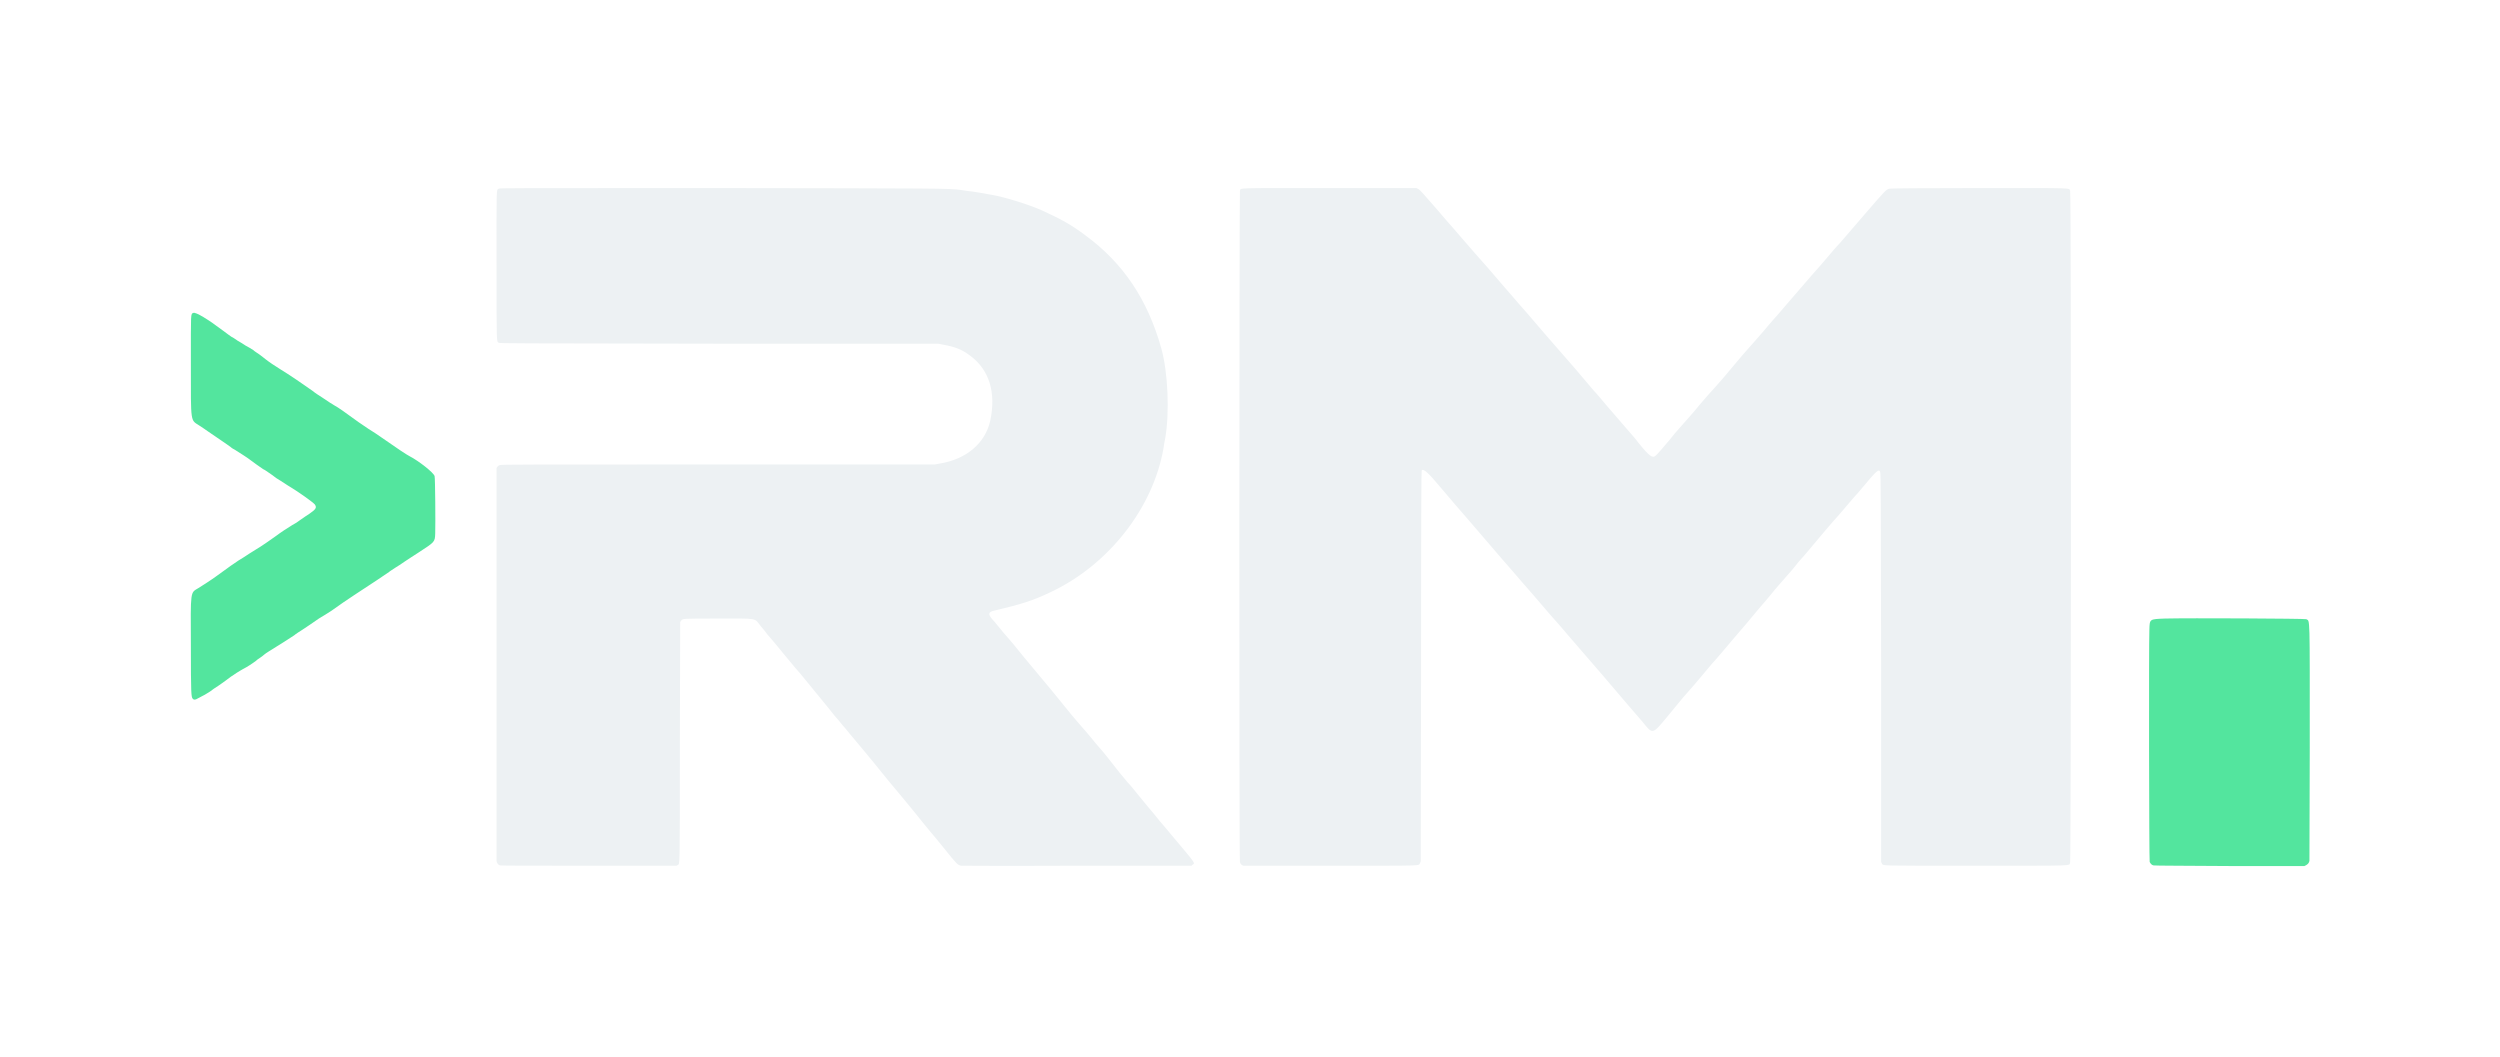
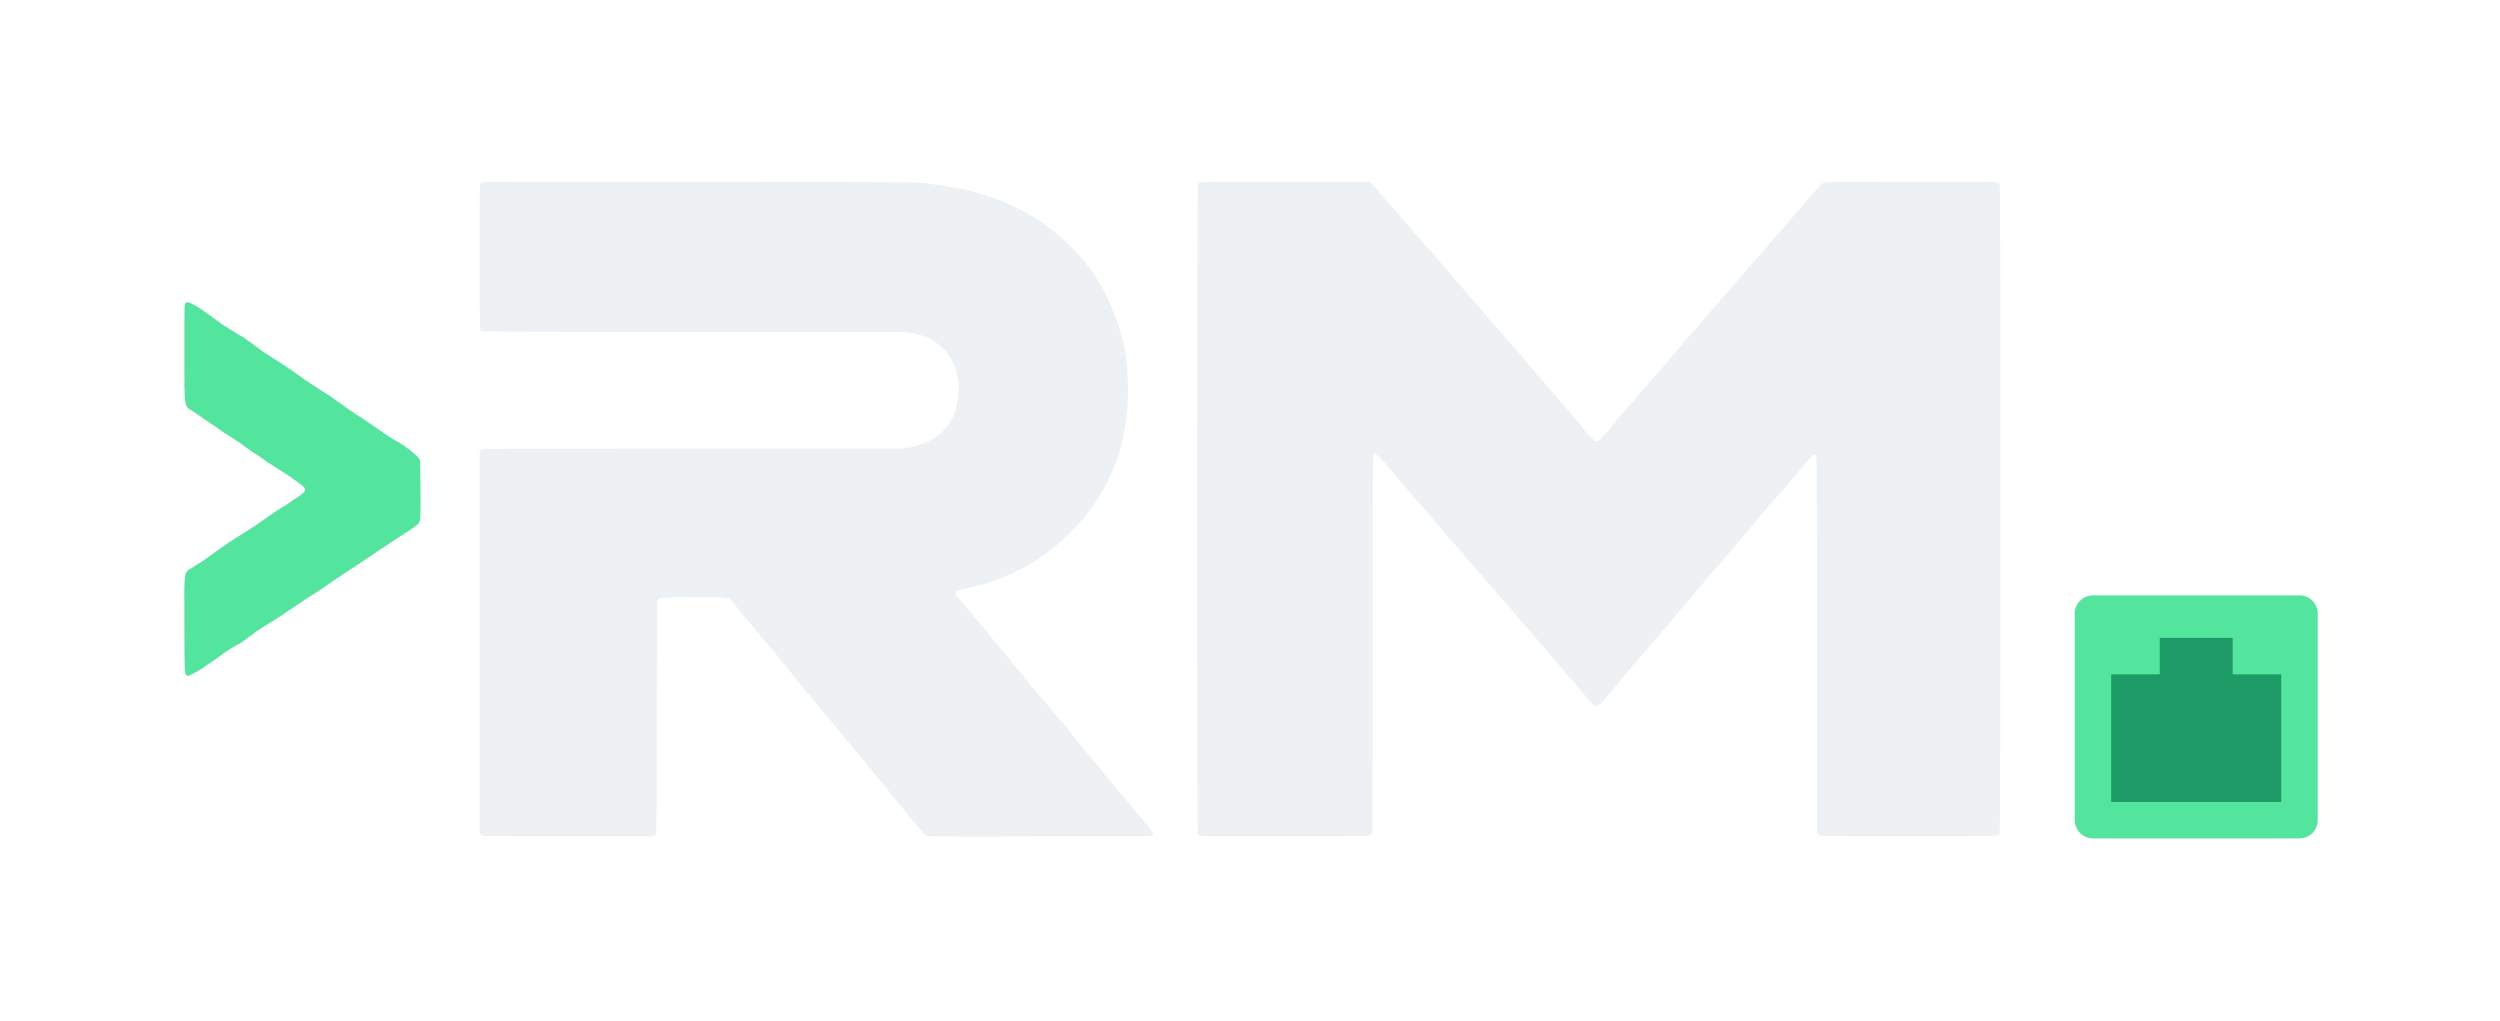
- <svg xmlns="http://www.w3.org/2000/svg" viewBox="108 243 795 336" role="img" aria-labelledby="t">
+ <svg xmlns="http://www.w3.org/2000/svg" viewBox="108 243 823 336" role="img" aria-labelledby="t">
  <g fill="#EDF1F3" fill-rule="evenodd">
    <path d="M267.0 518.2C266.5 518.1 266.0 517.5 265.9 516.8C265.9 516.6 265.9 488.3 265.9 454.0L265.9 391.8L266.2 391.4C266.3 391.2 266.7 391.0 266.9 390.9C267.4 390.7 275.4 390.7 336.4 390.7L405.3 390.7L406.9 390.4C415.4 389.0 421.3 383.9 422.9 376.8C424.8 367.8 422.6 360.6 416.5 356.1C414.0 354.2 411.8 353.3 407.9 352.6L406.4 352.3L336.7 352.3C270.3 352.2 266.9 352.2 266.6 352.0C265.9 351.5 265.9 353.1 265.9 327.6C265.9 301.7 265.8 303.5 266.6 303.0C267.0 302.8 269.6 302.8 335.1 302.8C407.2 302.9 409.9 302.9 413.5 303.4C414.2 303.5 415.8 303.8 417.2 303.9C418.5 304.1 420.2 304.4 420.9 304.5C421.5 304.6 422.7 304.9 423.6 305.0C427.6 305.7 435.0 308.0 439.1 309.8C445.5 312.7 448.7 314.5 453.1 317.8C465.1 326.6 472.9 338.1 477.3 353.8C479.4 361.3 480.0 374.2 478.5 382.6C478.3 383.4 478.1 384.7 478.0 385.5C474.7 404.5 460.6 422.6 442.1 431.3C436.2 434.1 432.9 435.1 424.1 437.2C422.3 437.6 422.1 438.3 423.6 440.0C424.0 440.4 424.6 441.1 424.9 441.5C425.2 441.9 426.2 443.1 427.2 444.3C428.3 445.5 429.6 447.1 430.3 447.9C431.5 449.4 434.9 453.6 439.8 459.4C441.3 461.2 443.4 463.7 444.5 465.1C449.0 470.6 449.5 471.3 451.2 473.2C452.2 474.3 453.8 476.2 454.9 477.5C455.9 478.8 457.3 480.4 458.0 481.2C459.1 482.4 460.3 484.0 464.1 488.8C464.6 489.4 465.8 490.8 466.6 491.8C467.5 492.7 468.9 494.5 469.8 495.6C470.7 496.7 472.1 498.4 473.0 499.5C473.9 500.5 475.6 502.6 476.8 504.1C478.1 505.6 479.8 507.6 480.6 508.6C488.5 518.0 488.1 517.4 487.2 518.0L486.9 518.3L450.6 518.3C426.2 518.4 414.1 518.3 413.6 518.3C412.5 518.0 412.5 518.1 408.0 512.5C406.5 510.6 404.8 508.6 404.2 507.9C403.1 506.6 401.4 504.5 398.1 500.4C396.9 498.9 395.1 496.8 394.3 495.8C392.6 493.8 388.7 489.1 387.3 487.3C386.8 486.6 384.9 484.4 383.2 482.3C381.5 480.2 379.4 477.8 378.6 476.8C377.8 475.9 376.7 474.4 376.0 473.7C375.4 472.9 374.2 471.5 373.4 470.6C372.0 468.8 371.0 467.6 367.4 463.2C366.3 461.9 364.7 459.9 363.8 458.8C362.8 457.6 361.6 456.1 361.0 455.5C359.5 453.7 355.5 448.9 354.3 447.4C353.7 446.7 352.6 445.4 351.9 444.6C351.3 443.7 350.3 442.6 349.9 442.1C347.8 439.4 349.2 439.7 336.3 439.7C324.6 439.7 325.1 439.7 324.6 440.4L324.3 440.8L324.2 478.9C324.2 520.7 324.2 517.5 323.5 518.1L323.1 518.3L295.3 518.3C278.6 518.3 267.3 518.3 267.0 518.2ZM503.4 518.3C502.8 518.1 502.4 517.7 502.3 517.1C502.0 516.1 502.1 304.4 502.3 303.7C502.7 302.7 499.9 302.8 530.8 302.8L558.4 302.8L559.0 303.1C559.6 303.4 560.5 304.5 564.8 309.4C565.7 310.5 567.4 312.4 568.4 313.6C569.5 314.8 571.3 316.9 572.4 318.2C576.5 322.9 578.0 324.7 580.9 327.9C582.2 329.4 584.7 332.3 586.4 334.3C588.1 336.3 590.2 338.6 590.9 339.5C592.3 341.1 594.2 343.2 599.8 349.8C603.7 354.3 606.1 357.0 607.3 358.4C607.9 359.1 609.5 360.9 610.9 362.6C612.3 364.3 614.1 366.4 614.8 367.2C615.6 368.0 617.5 370.3 619.2 372.3C620.9 374.3 623.5 377.3 624.9 378.9C626.4 380.6 628.3 382.8 629.1 383.9C632.5 388.1 633.5 388.8 634.5 387.9C635.0 387.5 636.9 385.3 639.0 382.8C639.9 381.6 641.3 380.0 642.1 379.1C644.6 376.3 646.9 373.7 648.5 371.7C650.2 369.7 651.6 368.1 653.7 365.8C654.4 365.1 655.3 363.9 655.9 363.3C658.0 360.8 660.8 357.5 662.3 355.7C664.0 353.8 667.1 350.3 668.9 348.2C669.5 347.5 670.7 346.0 671.7 344.9C672.7 343.8 674.3 342.0 675.1 341.0C677.6 338.1 680.2 335.1 683.9 330.8C685.9 328.6 688.3 325.8 689.3 324.6C690.4 323.3 692.0 321.4 693.0 320.4C695.5 317.5 697.6 315.1 701.1 311.0C707.5 303.6 707.8 303.2 708.9 303.0C709.2 302.9 719.3 302.8 737.3 302.8C768.6 302.8 765.8 302.7 766.3 303.7C766.7 304.5 766.6 516.5 766.3 517.3C765.8 518.4 769.0 518.3 736.3 518.3C704.4 518.3 707.0 518.4 706.4 517.5L706.2 517.1L706.2 455.3C706.1 401.0 706.1 393.5 705.9 393.1C705.5 392.0 704.8 392.6 700.3 398.0C699.4 399.1 698.2 400.5 697.6 401.1C697.0 401.8 696.2 402.7 695.8 403.2C695.3 403.8 694.0 405.3 692.9 406.6C691.7 407.9 689.9 410.0 688.7 411.4C686.9 413.6 685.2 415.5 681.8 419.6C681.0 420.4 679.3 422.4 678.0 424.1C676.6 425.7 674.7 427.9 673.8 428.9C673.0 429.8 671.8 431.2 671.2 432.0C670.6 432.7 668.8 434.9 667.2 436.7C665.6 438.6 663.8 440.8 663.2 441.5C662.6 442.2 661.5 443.5 660.7 444.4C658.2 447.3 657.0 448.8 655.7 450.3C655.0 451.1 653.5 452.9 652.3 454.2C651.1 455.6 649.7 457.3 649.1 458.0C647.6 459.8 646.0 461.7 643.4 464.6C642.3 466.0 640.1 468.5 638.7 470.3C633.3 476.8 633.7 476.7 630.2 472.4C629.2 471.2 627.2 468.9 625.8 467.3C624.4 465.7 622.9 463.9 622.3 463.2C619.5 459.9 615.5 455.2 613.9 453.4C613.0 452.3 611.5 450.7 610.7 449.7C609.9 448.7 608.4 447.1 607.5 446.0C606.6 444.9 605.0 443.1 604.0 441.9C603.0 440.8 601.6 439.2 600.9 438.4C600.3 437.7 598.9 436.1 597.9 434.9C596.9 433.7 594.2 430.6 592.0 428.1C589.8 425.5 586.8 422.1 585.5 420.6C579.3 413.4 577.2 410.9 575.2 408.6C573.1 406.2 568.0 400.3 566.1 398.0C562.2 393.3 560.6 391.9 560.1 392.6C560.0 392.8 559.9 402.5 559.9 454.9L559.8 516.9L559.6 517.4C558.9 518.4 562.0 518.3 531.1 518.3C516.1 518.3 503.6 518.3 503.4 518.3Z" />
  </g>
  <g fill="#53E59E" fill-rule="evenodd">
    <path d="M169.3 465.2C168.8 464.7 168.7 463.6 168.7 448.5C168.6 430.4 168.5 431.6 171.1 430.0C172.1 429.4 175.5 427.2 176.7 426.3C181.1 423.1 182.5 422.1 183.9 421.2C184.8 420.7 186.3 419.7 187.2 419.1C188.1 418.5 189.2 417.9 189.6 417.6C190.4 417.2 195.2 413.9 196.1 413.2C196.7 412.7 200.0 410.5 200.9 410.0C201.3 409.8 202.5 409.1 203.4 408.4C204.4 407.7 205.7 406.8 206.5 406.3C208.5 404.9 208.8 404.4 208.1 403.4C207.5 402.7 203.1 399.5 199.4 397.3C198.1 396.4 196.4 395.4 195.8 395.0C195.2 394.5 194.2 393.8 193.6 393.4C193.0 393.0 192.2 392.4 191.7 392.2C190.9 391.7 188.7 390.1 187.5 389.2C186.9 388.7 184.4 387.1 182.8 386.1C182.4 385.9 181.7 385.5 181.4 385.2C181.0 384.9 179.6 383.9 178.4 383.1C177.2 382.3 175.3 381.0 174.3 380.3C173.3 379.6 172.0 378.7 171.5 378.4C168.5 376.4 168.7 378.1 168.7 358.7C168.7 342.0 168.6 342.9 169.5 342.5C170.3 342.2 174.1 344.5 179.0 348.2C180.0 349.0 181.2 349.8 181.6 350.1C182.1 350.3 182.9 350.9 183.5 351.3C184.1 351.6 185.3 352.4 186.1 352.9C187.0 353.4 188.1 354.0 188.5 354.3C188.9 354.7 189.9 355.3 190.6 355.8C191.2 356.3 192.1 356.9 192.4 357.2C193.4 358.0 195.6 359.5 197.1 360.4C199.6 361.9 205.2 365.7 207.4 367.3C208.1 367.9 209.5 368.8 210.6 369.5C211.6 370.2 212.7 370.9 213.0 371.1C213.3 371.3 213.9 371.6 214.3 371.9C214.7 372.1 216.0 372.9 217.1 373.7C221.6 377.0 223.1 378.0 225.2 379.4C226.4 380.1 228.3 381.4 229.3 382.1C234.3 385.6 237.3 387.6 238.3 388.1C241.2 389.6 245.9 393.3 246.2 394.4C246.4 395.0 246.5 409.3 246.4 412.6C246.3 415.4 246.3 415.3 241.1 418.7C239.8 419.5 237.9 420.8 236.8 421.5C235.8 422.2 234.3 423.2 233.6 423.6C232.9 424.1 232.0 424.6 231.7 424.9C231.0 425.4 225.8 428.9 220.7 432.2C217.7 434.2 216.5 435.0 214.0 436.8C212.9 437.6 211.2 438.6 209.4 439.7C208.8 440.1 208.1 440.6 207.8 440.8C207.5 441.0 206.1 442.0 204.7 442.9C203.3 443.8 201.9 444.7 201.6 445.0C201.2 445.3 199.7 446.2 198.2 447.2C193.4 450.2 192.7 450.6 192.1 451.1C191.8 451.4 191.2 451.8 190.8 452.1C190.3 452.4 189.6 452.9 189.2 453.3C188.4 453.9 186.6 455.1 185.2 455.8C184.7 456.1 183.8 456.6 183.2 457.0C182.7 457.4 181.8 457.9 181.4 458.2C181.0 458.5 180.3 459.0 179.8 459.4C179.2 459.8 178.2 460.6 177.4 461.1C176.6 461.6 175.4 462.4 174.8 462.9C174.1 463.3 173.1 464.0 172.6 464.2C172.0 464.5 171.3 464.9 170.9 465.1C170.1 465.6 169.6 465.6 169.3 465.2Z" />
-     <path d="M792.8 518.2C792.3 518.1 791.9 517.7 791.6 517.1C791.4 516.6 791.3 447.7 791.5 443.3C791.6 439.8 791.5 439.9 796.4 439.7C804.0 439.5 840.9 439.7 841.4 439.9C842.6 440.7 842.5 437.4 842.5 480.7L842.4 516.8L842.2 517.3C842.0 517.7 841.7 517.9 841.4 518.1L840.8 518.4L817.0 518.4C803.9 518.3 793.0 518.3 792.8 518.2Z" />
  </g>
+   <path fill="#53E59E" d="M797 439H865A6 6 0 0 1 871 445V513A6 6 0 0 1 865 519H797A6 6 0 0 1 791 513V445A6 6 0 0 1 797 439Z" />
+   <path fill="#1E9A66" d="M803 465H819V453H843V465H859V507H803Z" />
</svg>
